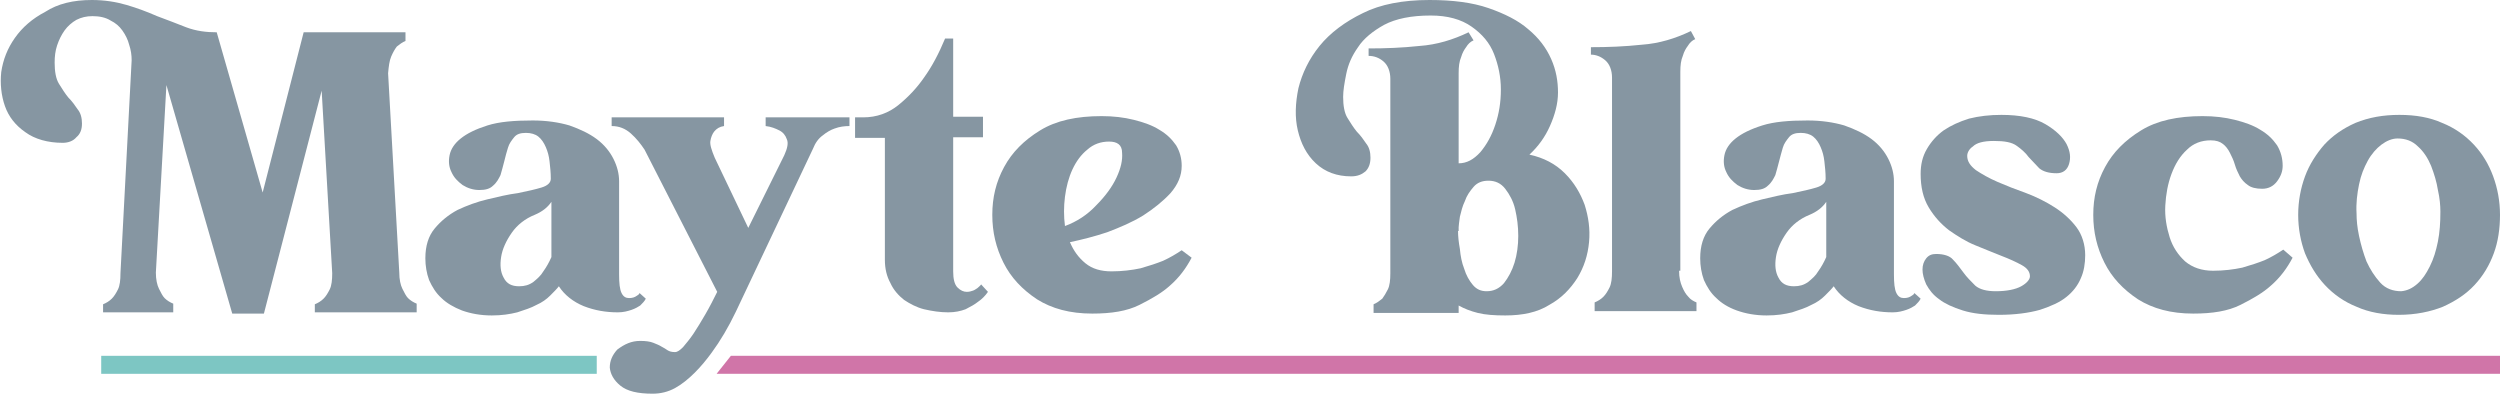
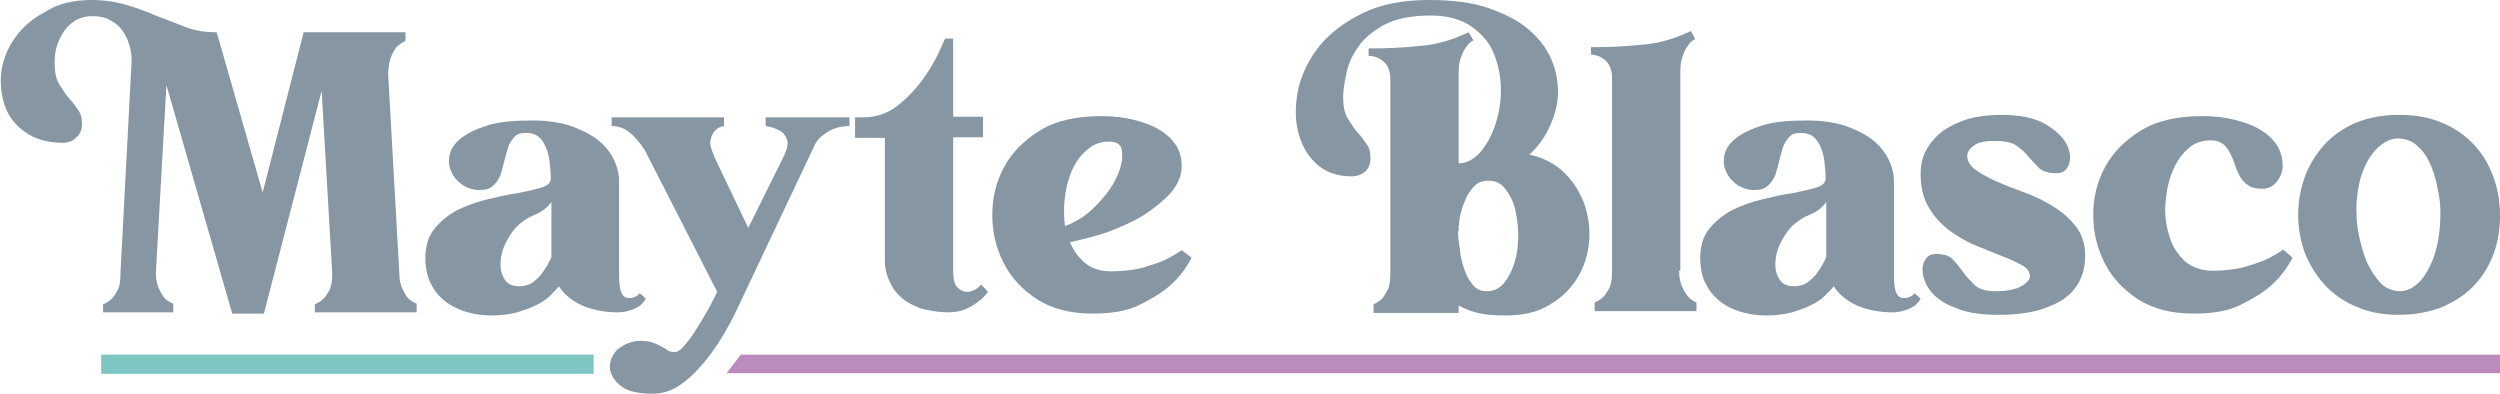
<svg xmlns="http://www.w3.org/2000/svg" version="1.1" id="Capa_1" x="0px" y="0px" viewBox="0 0 402.6 63.4" style="enable-background:new 0 0 402.6 63.4;" xml:space="preserve">
  <style type="text/css">
	.st0{fill:#8696A2;}
- 	.st1{fill:#D075A8;}
+ 	.st1{fill:#BC8BBD;}
	.st2{fill:#7DC6C3;}
</style>
  <path id="XMLID_3_" class="st0" d="M14.8,0c2,0,3.9,0.3,5.6,0.8c1.7,0.5,3.3,1.1,4.9,1.8c1.6,0.6,3.2,1.2,4.7,1.8  c1.6,0.6,3.2,0.8,4.9,0.8L42.3,31l6.6-25.8h16.4v1.4c-0.5,0.2-0.9,0.5-1.4,0.9c-0.3,0.4-0.6,0.9-0.9,1.6c-0.3,0.7-0.4,1.6-0.5,2.7  l1.8,32.1c0,1.1,0.2,2,0.5,2.6c0.3,0.6,0.6,1.2,0.9,1.5c0.4,0.4,0.9,0.7,1.4,0.9v1.4H50.7V49c0.5-0.2,1-0.5,1.4-0.9  c0.4-0.4,0.7-0.9,1-1.5c0.3-0.6,0.4-1.5,0.4-2.6l-1.7-29.4l-9.3,35.9h-5.1L26.8,13.7l-1.7,30.2c0,1.1,0.2,2,0.5,2.6  c0.3,0.6,0.6,1.2,0.9,1.5c0.4,0.4,0.9,0.7,1.4,0.9v1.4H16.6V49c0.5-0.2,1-0.5,1.4-0.9c0.4-0.4,0.7-0.9,1-1.5  c0.3-0.6,0.4-1.5,0.4-2.6l1.8-34.3c0-0.8-0.1-1.6-0.4-2.5c-0.2-0.8-0.6-1.6-1.1-2.3c-0.5-0.7-1.1-1.2-1.9-1.6  C17,2.8,16,2.6,14.9,2.6c-1,0-1.8,0.2-2.6,0.6c-0.7,0.4-1.4,1-1.9,1.7C9.9,5.6,9.5,6.4,9.2,7.3c-0.3,0.9-0.4,1.8-0.4,2.8  c0,1.4,0.2,2.6,0.7,3.4c0.5,0.8,1,1.6,1.5,2.2c0.6,0.6,1.1,1.3,1.5,1.9c0.5,0.6,0.7,1.4,0.7,2.3c0,1-0.3,1.7-0.9,2.2  C11.8,22.7,11,23,10.1,23c-2.4,0-4.5-0.6-6-1.7c-1.6-1.1-2.7-2.5-3.3-4.2c-0.6-1.7-0.8-3.6-0.6-5.5c0.3-2,1-3.8,2.2-5.5  c1.2-1.7,2.8-3.1,4.9-4.2C9.3,0.6,11.8,0,14.8,0z" />
  <path id="XMLID_5_" class="st0" d="M104,48.1c-0.2,0.4-0.5,0.7-0.9,1.1c-0.3,0.2-0.8,0.5-1.4,0.7c-0.6,0.2-1.3,0.4-2.2,0.4  c-1.9,0-3.7-0.3-5.5-1c-1.7-0.7-3.1-1.8-4-3.2c-0.3,0.4-0.8,0.9-1.4,1.5c-0.6,0.6-1.3,1.1-2.2,1.5c-0.9,0.5-1.9,0.8-3.1,1.2  c-1.2,0.3-2.5,0.5-4.1,0.5c-1.8,0-3.4-0.3-4.8-0.8c-1.3-0.5-2.5-1.2-3.3-2c-0.9-0.8-1.5-1.8-2-2.9c-0.4-1.1-0.6-2.3-0.6-3.5  c0-2,0.5-3.6,1.5-4.8c1-1.2,2.2-2.2,3.7-3c1.5-0.7,3.1-1.3,4.8-1.7c1.7-0.4,3.3-0.8,4.9-1c1.5-0.3,2.8-0.6,3.8-0.9  c1-0.3,1.5-0.8,1.5-1.4v-0.1c0-0.9-0.1-1.8-0.2-2.7c-0.1-0.9-0.3-1.6-0.6-2.3c-0.3-0.7-0.7-1.3-1.2-1.7c-0.5-0.4-1.2-0.6-2-0.6  c-0.9,0-1.5,0.2-1.9,0.7c-0.4,0.5-0.8,1-1,1.7c-0.2,0.6-0.4,1.4-0.6,2.2c-0.2,0.8-0.4,1.5-0.6,2.2c-0.3,0.6-0.6,1.2-1.2,1.7  c-0.5,0.5-1.2,0.7-2.2,0.7c-1,0-1.9-0.3-2.7-0.8c-0.8-0.6-1.4-1.2-1.8-2.1c-0.4-0.8-0.5-1.7-0.3-2.7c0.2-1,0.8-1.9,1.8-2.7  c1-0.8,2.4-1.5,4.3-2.1c1.9-0.6,4.3-0.8,7.3-0.8c2.2,0,4.2,0.3,5.9,0.8c1.7,0.6,3.2,1.3,4.4,2.2c1.2,0.9,2.1,2,2.7,3.2  c0.6,1.2,0.9,2.4,0.9,3.6v15c0,1.4,0.1,2.4,0.4,3c0.3,0.6,0.7,0.8,1.2,0.8c0.5,0,0.9-0.1,1.3-0.4c0.2-0.1,0.3-0.2,0.4-0.4L104,48.1z   M88.8,32.5c-0.6,0.9-1.5,1.6-2.7,2.1c-1.5,0.6-2.8,1.6-3.7,2.9c-0.9,1.3-1.5,2.6-1.7,3.9c-0.2,1.3-0.1,2.4,0.4,3.3  c0.5,1,1.3,1.4,2.5,1.4c0.9,0,1.6-0.2,2.3-0.7c0.6-0.5,1.2-1,1.6-1.7c0.5-0.7,0.9-1.4,1.3-2.3L88.8,32.5z" />
  <path id="XMLID_8_" class="st0" d="M103.1,54.9c0.9,0,1.6,0.1,2.1,0.3c0.5,0.2,1,0.4,1.3,0.6c0.4,0.2,0.7,0.4,1,0.6  c0.3,0.2,0.7,0.3,1.2,0.3c0.4,0,0.8-0.3,1.3-0.8c0.5-0.6,1.1-1.3,1.7-2.2c0.6-0.9,1.2-1.9,1.9-3.1c0.7-1.2,1.3-2.4,1.9-3.6  l-11.7-22.9c-0.6-0.9-1.3-1.8-2.2-2.6c-0.9-0.8-1.9-1.2-3.1-1.2v-1.4h18.1v1.4c-0.7,0.1-1.2,0.4-1.6,0.9c-0.3,0.4-0.5,0.9-0.6,1.5  c-0.1,0.6,0.2,1.5,0.7,2.7l5.4,11.3l5.8-11.7c0.5-1.1,0.7-2,0.4-2.6c-0.2-0.6-0.6-1.1-1.2-1.4c-0.6-0.3-1.3-0.6-2.2-0.7v-1.4h13.5  v1.4c-0.8,0-1.6,0.1-2.4,0.4c-0.6,0.2-1.3,0.6-1.9,1.1c-0.7,0.5-1.2,1.2-1.6,2.2l-12.4,26.2c-1.2,2.5-2.5,4.7-3.9,6.6  c-0.8,1.1-1.7,2.2-2.7,3.2c-1,1-2.1,1.9-3.2,2.5c-1.1,0.6-2.3,0.9-3.6,0.9c-2.4,0-4.1-0.4-5.2-1.3c-1.1-0.9-1.6-1.9-1.7-2.9  c0-1.1,0.4-2,1.2-2.9C100.6,55.4,101.7,54.9,103.1,54.9z" />
  <path id="XMLID_10_" class="st0" d="M159.1,47c-0.4,0.6-1,1.2-1.6,1.6c-0.5,0.4-1.2,0.8-2,1.2c-0.8,0.3-1.7,0.5-2.8,0.5  c-1.3,0-2.6-0.2-3.9-0.5c-1.2-0.3-2.3-0.9-3.2-1.5c-0.9-0.7-1.7-1.6-2.2-2.7c-0.6-1.1-0.9-2.3-0.9-3.8V22.2h-4.8v-3.3h1.3  c2.2,0,4.1-0.7,5.7-2c1.6-1.3,3-2.8,4.1-4.4c1.3-1.8,2.4-3.9,3.4-6.3h1.3v12.6h4.8v3.3h-4.8v21.6c0,1.2,0.2,2.1,0.7,2.6  c0.5,0.5,1,0.7,1.5,0.7c0.4,0,0.7-0.1,1-0.2s0.5-0.3,0.7-0.4c0.2-0.2,0.5-0.4,0.6-0.6L159.1,47z" />
  <path id="XMLID_12_" class="st0" d="M191.9,41.5c-0.9,1.7-2,3.2-3.5,4.5c-1.2,1.1-2.9,2.1-4.9,3.1c-2,1-4.5,1.4-7.6,1.4  c-3.6,0-6.5-0.8-8.9-2.3c-2.4-1.6-4.2-3.5-5.4-5.9c-1.2-2.4-1.8-4.9-1.8-7.7c0-2.8,0.6-5.3,1.9-7.7c1.3-2.4,3.2-4.3,5.8-5.9  c2.6-1.6,5.9-2.3,9.9-2.3c1.9,0,3.6,0.2,5.2,0.6c1.6,0.4,3,0.9,4.1,1.6c1.2,0.7,2,1.5,2.7,2.5c0.6,1,0.9,2.1,0.9,3.3  c0,1.6-0.6,3-1.8,4.4c-1.2,1.3-2.7,2.5-4.4,3.6c-1.8,1.1-3.7,1.9-5.8,2.7c-2.1,0.7-4.1,1.2-6,1.6c0.6,1.4,1.4,2.5,2.5,3.4  c1.1,0.9,2.5,1.3,4.2,1.3c1.7,0,3.3-0.2,4.7-0.5c1.4-0.4,2.6-0.8,3.6-1.2c1.1-0.5,2.1-1.1,3-1.7L191.9,41.5z M178.6,22.8  c-1.3,0-2.5,0.4-3.5,1.3c-1,0.8-1.8,1.9-2.4,3.2c-0.6,1.3-1,2.8-1.2,4.4s-0.2,3.1,0,4.7c1.9-0.7,3.6-1.8,5-3.3  c1.5-1.5,2.6-3,3.3-4.5c0.7-1.5,1-2.8,0.9-4C180.7,23.3,179.9,22.8,178.6,22.8z" />
  <path id="XMLID_15_" class="st0" d="M230.2,0c3.7,0,6.9,0.4,9.5,1.3s4.8,2,6.4,3.4c1.7,1.4,2.9,3,3.7,4.8c0.8,1.8,1.1,3.6,1.1,5.4  c0,1.8-0.5,3.6-1.3,5.4c-0.8,1.8-1.9,3.3-3.3,4.6c2.3,0.5,4.2,1.5,5.7,3c1.5,1.5,2.5,3.2,3.2,5.1c0.6,1.9,0.9,3.9,0.7,6  c-0.2,2.1-0.8,4-1.9,5.8c-1.1,1.7-2.5,3.2-4.5,4.3c-1.9,1.2-4.3,1.7-7.1,1.7c-1.7,0-3.2-0.1-4.4-0.4c-1.2-0.3-2.2-0.7-3.1-1.2v1.2  h-13.7V49c0.5-0.2,0.9-0.5,1.4-0.9c0.3-0.4,0.6-0.9,0.9-1.5s0.4-1.5,0.4-2.6V12.7c0-1.2-0.4-2.2-1.1-2.8c-0.7-0.6-1.5-0.9-2.4-0.9  V7.8c2.7,0,5.4-0.1,8.2-0.4c2.8-0.2,5.4-1,7.9-2.2l0.8,1.3c-0.5,0.2-0.9,0.6-1.2,1.1c-0.3,0.4-0.6,0.9-0.8,1.6  c-0.3,0.7-0.4,1.5-0.4,2.6v14.5c1.3,0,2.4-0.6,3.5-1.8c1-1.2,1.8-2.6,2.4-4.4c0.6-1.8,0.9-3.6,0.9-5.7c0-2-0.4-3.9-1.1-5.7  c-0.7-1.8-1.9-3.2-3.6-4.4c-1.7-1.2-3.9-1.8-6.6-1.8c-3.1,0-5.6,0.5-7.5,1.5c-1.8,1-3.3,2.2-4.2,3.6c-1,1.4-1.6,2.8-1.9,4.3  c-0.3,1.5-0.5,2.7-0.5,3.7c0,1.4,0.2,2.6,0.7,3.4c0.5,0.8,1,1.6,1.5,2.2c0.6,0.6,1.1,1.3,1.5,1.9c0.5,0.6,0.7,1.4,0.7,2.3  c0,1-0.3,1.7-0.8,2.2c-0.6,0.5-1.3,0.8-2.3,0.8c-2.3,0-4.2-0.7-5.7-2.1c-1.5-1.4-2.4-3.2-2.9-5.3c-0.5-2.1-0.4-4.4,0.1-6.8  c0.6-2.4,1.7-4.7,3.4-6.8c1.7-2.1,4.1-3.9,7-5.3C222.3,0.7,225.9,0,230.2,0z M234.8,37.2c0,0.8,0.1,1.8,0.3,2.9  c0.1,1.1,0.3,2.2,0.7,3.2c0.3,1,0.8,1.9,1.4,2.6c0.6,0.7,1.3,1,2.2,1c1.1,0,2-0.4,2.8-1.3c0.7-0.9,1.3-2,1.7-3.3  c0.4-1.3,0.6-2.8,0.6-4.3c0-1.6-0.2-3-0.5-4.3c-0.3-1.3-0.9-2.4-1.6-3.3c-0.7-0.9-1.6-1.3-2.7-1.3c-1,0-1.8,0.3-2.4,1  c-0.6,0.7-1.1,1.4-1.4,2.3c-0.4,0.8-0.6,1.7-0.8,2.5c-0.1,0.8-0.2,1.4-0.2,1.7V37.2z" />
  <path id="XMLID_18_" class="st0" d="M270.4,43.6c0,1.1,0.2,1.9,0.5,2.6c0.3,0.7,0.6,1.2,1,1.6c0.3,0.4,0.8,0.7,1.3,0.9v1.4h-16.4  v-1.4c0.5-0.2,1-0.5,1.4-0.9c0.4-0.4,0.7-0.9,1-1.5c0.3-0.6,0.4-1.5,0.4-2.6V12.5c0-1.2-0.4-2.2-1.1-2.8c-0.7-0.6-1.5-0.9-2.3-0.9  V7.6c2.7,0,5.4-0.1,8.2-0.4c2.8-0.2,5.4-1,7.9-2.2l0.7,1.3c-0.5,0.2-0.9,0.6-1.2,1.1c-0.3,0.4-0.6,0.9-0.8,1.6  c-0.3,0.7-0.4,1.5-0.4,2.6V43.6z" />
  <path id="XMLID_20_" class="st0" d="M309.3,48.1c-0.2,0.4-0.5,0.7-0.9,1.1c-0.3,0.2-0.8,0.5-1.4,0.7c-0.6,0.2-1.3,0.4-2.2,0.4  c-1.9,0-3.7-0.3-5.5-1c-1.7-0.7-3.1-1.8-4-3.2c-0.3,0.4-0.8,0.9-1.4,1.5c-0.6,0.6-1.3,1.1-2.2,1.5c-0.9,0.5-1.9,0.8-3.1,1.2  c-1.2,0.3-2.5,0.5-4.1,0.5c-1.8,0-3.4-0.3-4.8-0.8s-2.5-1.2-3.3-2c-0.9-0.8-1.5-1.8-2-2.9c-0.4-1.1-0.6-2.3-0.6-3.5  c0-2,0.5-3.6,1.5-4.8c1-1.2,2.2-2.2,3.7-3c1.5-0.7,3.1-1.3,4.8-1.7c1.7-0.4,3.3-0.8,4.9-1c1.5-0.3,2.8-0.6,3.8-0.9  c1-0.3,1.5-0.8,1.5-1.4v-0.1c0-0.9-0.1-1.8-0.2-2.7c-0.1-0.9-0.3-1.6-0.6-2.3c-0.3-0.7-0.7-1.3-1.2-1.7c-0.5-0.4-1.2-0.6-2-0.6  c-0.9,0-1.5,0.2-1.9,0.7c-0.4,0.5-0.8,1-1,1.7s-0.4,1.4-0.6,2.2c-0.2,0.8-0.4,1.5-0.6,2.2c-0.3,0.6-0.6,1.2-1.2,1.7  c-0.5,0.5-1.2,0.7-2.2,0.7c-1,0-1.9-0.3-2.7-0.8c-0.8-0.6-1.4-1.2-1.8-2.1c-0.4-0.8-0.5-1.7-0.3-2.7c0.2-1,0.8-1.9,1.8-2.7  c1-0.8,2.4-1.5,4.3-2.1c1.9-0.6,4.3-0.8,7.3-0.8c2.2,0,4.2,0.3,5.9,0.8c1.7,0.6,3.2,1.3,4.4,2.2c1.2,0.9,2.1,2,2.7,3.2  c0.6,1.2,0.9,2.4,0.9,3.6v15c0,1.4,0.1,2.4,0.4,3c0.3,0.6,0.7,0.8,1.2,0.8c0.5,0,0.9-0.1,1.3-0.4c0.2-0.1,0.3-0.2,0.4-0.4  L309.3,48.1z M294.1,32.5c-0.6,0.9-1.5,1.6-2.7,2.1c-1.5,0.6-2.8,1.6-3.7,2.9c-0.9,1.3-1.5,2.6-1.7,3.9c-0.2,1.3-0.1,2.4,0.4,3.3  c0.5,1,1.3,1.4,2.5,1.4c0.9,0,1.6-0.2,2.3-0.7c0.6-0.5,1.2-1,1.6-1.7c0.5-0.7,0.9-1.4,1.3-2.3L294.1,32.5z" />
  <path id="XMLID_23_" class="st0" d="M316.8,25.1c0,0.9,0.5,1.6,1.4,2.3c0.9,0.6,2.1,1.3,3.5,1.9c1.4,0.6,2.9,1.2,4.6,1.8  c1.6,0.6,3.2,1.4,4.6,2.3c1.4,0.9,2.6,2,3.5,3.2c0.9,1.2,1.4,2.8,1.4,4.5c0,1.3-0.2,2.6-0.7,3.7c-0.5,1.2-1.3,2.2-2.3,3  c-1.1,0.9-2.5,1.5-4.3,2.1c-1.8,0.5-4,0.8-6.6,0.8c-2.3,0-4.2-0.2-5.8-0.7c-1.6-0.5-2.9-1.1-3.8-1.8c-1-0.7-1.6-1.5-2.1-2.4  c-0.4-0.9-0.6-1.7-0.6-2.4c0-0.7,0.2-1.3,0.6-1.8c0.4-0.5,0.9-0.7,1.6-0.7c1.2,0,2.2,0.3,2.7,0.9c0.6,0.6,1.1,1.3,1.7,2.1  c0.5,0.7,1.2,1.4,1.9,2.1c0.7,0.6,1.8,0.9,3.3,0.9c1.8,0,3.2-0.3,4.1-0.8c0.9-0.5,1.4-1.1,1.4-1.6c0-0.7-0.4-1.3-1.3-1.8  c-0.9-0.5-2-1-3.3-1.5c-1.3-0.5-2.7-1.1-4.2-1.7c-1.5-0.6-2.9-1.5-4.2-2.4c-1.3-1-2.4-2.2-3.3-3.7c-0.9-1.5-1.3-3.3-1.3-5.4  c0-1.5,0.3-2.8,1-4c0.7-1.2,1.6-2.2,2.7-3c1.2-0.8,2.5-1.4,4.1-1.9c1.6-0.4,3.3-0.6,5.2-0.6c3,0,5.4,0.5,7.1,1.5  c1.7,1,2.8,2.1,3.4,3.2c0.6,1.2,0.7,2.2,0.4,3.2c-0.3,1-1,1.5-2,1.5c-1.3,0-2.2-0.3-2.8-0.8c-0.6-0.6-1.1-1.2-1.7-1.8  c-0.5-0.7-1.2-1.3-1.9-1.8c-0.8-0.6-2-0.8-3.7-0.8c-1.7,0-2.8,0.3-3.4,0.9C317.1,24,316.8,24.6,316.8,25.1z" />
  <path id="XMLID_25_" class="st0" d="M369.2,41.5c-0.9,1.7-2,3.2-3.5,4.5c-1.2,1.1-2.9,2.1-4.9,3.1c-2,1-4.5,1.4-7.6,1.4  c-3.6,0-6.5-0.8-8.9-2.3c-2.4-1.6-4.2-3.5-5.4-5.9c-1.2-2.4-1.8-4.9-1.8-7.7c0-2.8,0.6-5.3,1.9-7.7c1.3-2.4,3.2-4.3,5.8-5.9  c2.6-1.6,5.9-2.3,9.9-2.3c1.9,0,3.6,0.2,5.2,0.6c1.6,0.4,3,0.9,4.1,1.6c1.2,0.7,2,1.5,2.7,2.5c0.6,1,0.9,2.1,0.9,3.3  c0,0.9-0.3,1.7-0.9,2.5s-1.4,1.2-2.4,1.2c-1,0-1.8-0.2-2.3-0.6c-0.6-0.4-1-0.9-1.3-1.4c-0.3-0.6-0.6-1.2-0.8-1.9  c-0.2-0.7-0.5-1.3-0.8-1.9c-0.3-0.6-0.7-1.1-1.1-1.4c-0.5-0.4-1.1-0.6-2-0.6c-1.5,0-2.8,0.5-3.8,1.5c-1.1,1-1.9,2.3-2.5,3.9  c-0.6,1.6-0.9,3.3-1,5.1c-0.1,1.8,0.2,3.5,0.7,5.1c0.5,1.6,1.4,2.9,2.5,3.9c1.2,1,2.7,1.5,4.5,1.5c1.7,0,3.3-0.2,4.7-0.5  c1.4-0.4,2.6-0.8,3.6-1.2c1.1-0.5,2.1-1.1,3-1.7L369.2,41.5z" />
  <path id="XMLID_27_" class="st0" d="M386.4,18.5c2.6,0,4.9,0.4,6.9,1.3c2,0.8,3.7,2,5.1,3.5c1.4,1.5,2.4,3.2,3.1,5.1  c0.7,1.9,1.1,4,1.1,6.2c0,2.2-0.3,4.3-1,6.2c-0.7,1.9-1.7,3.6-3.1,5.1c-1.4,1.5-3.1,2.6-5.1,3.5c-2,0.8-4.4,1.3-7.1,1.3  c-2.5,0-4.8-0.4-6.8-1.3c-2-0.8-3.7-2-5.1-3.5c-1.4-1.5-2.4-3.2-3.2-5.1c-0.7-1.9-1.1-4-1.1-6.2c0-2.2,0.4-4.3,1.1-6.2  c0.7-1.9,1.8-3.6,3.1-5.1c1.4-1.5,3-2.6,5-3.5C381.5,18.9,383.8,18.5,386.4,18.5z M386.7,46.9c1-0.1,1.8-0.5,2.6-1.2  c0.8-0.7,1.4-1.6,2-2.8c0.6-1.2,1-2.5,1.3-4c0.3-1.5,0.4-3.1,0.4-4.8c0-1-0.1-2.2-0.4-3.5c-0.2-1.3-0.6-2.6-1.1-3.9  c-0.5-1.2-1.2-2.3-2.1-3.1c-0.9-0.9-2-1.3-3.3-1.3c-0.9,0-1.8,0.4-2.6,1c-0.8,0.6-1.6,1.5-2.2,2.6c-0.6,1.1-1.1,2.3-1.4,3.8  s-0.5,3-0.4,4.7c0,1,0.1,2.2,0.4,3.6c0.3,1.4,0.7,2.8,1.2,4.1c0.6,1.3,1.3,2.4,2.2,3.4S385.4,46.9,386.7,46.9z" />
-   <polygon id="XMLID_1_" class="st1" points="115.4,60.2 402.6,60.2 402.6,57.3 117.7,57.3 " />
-   <rect id="XMLID_30_" x="16.3" y="57.3" class="st2" width="79.8" height="2.9" />
+   <polygon id="XMLID_1_" class="st1" points="117,60.1 402.6,60.1 402.6,57.1 119.3,57.1 " />
+   <rect id="XMLID_30_" x="16.3" y="57.1" class="st2" width="79.3" height="3.1" />
</svg>
